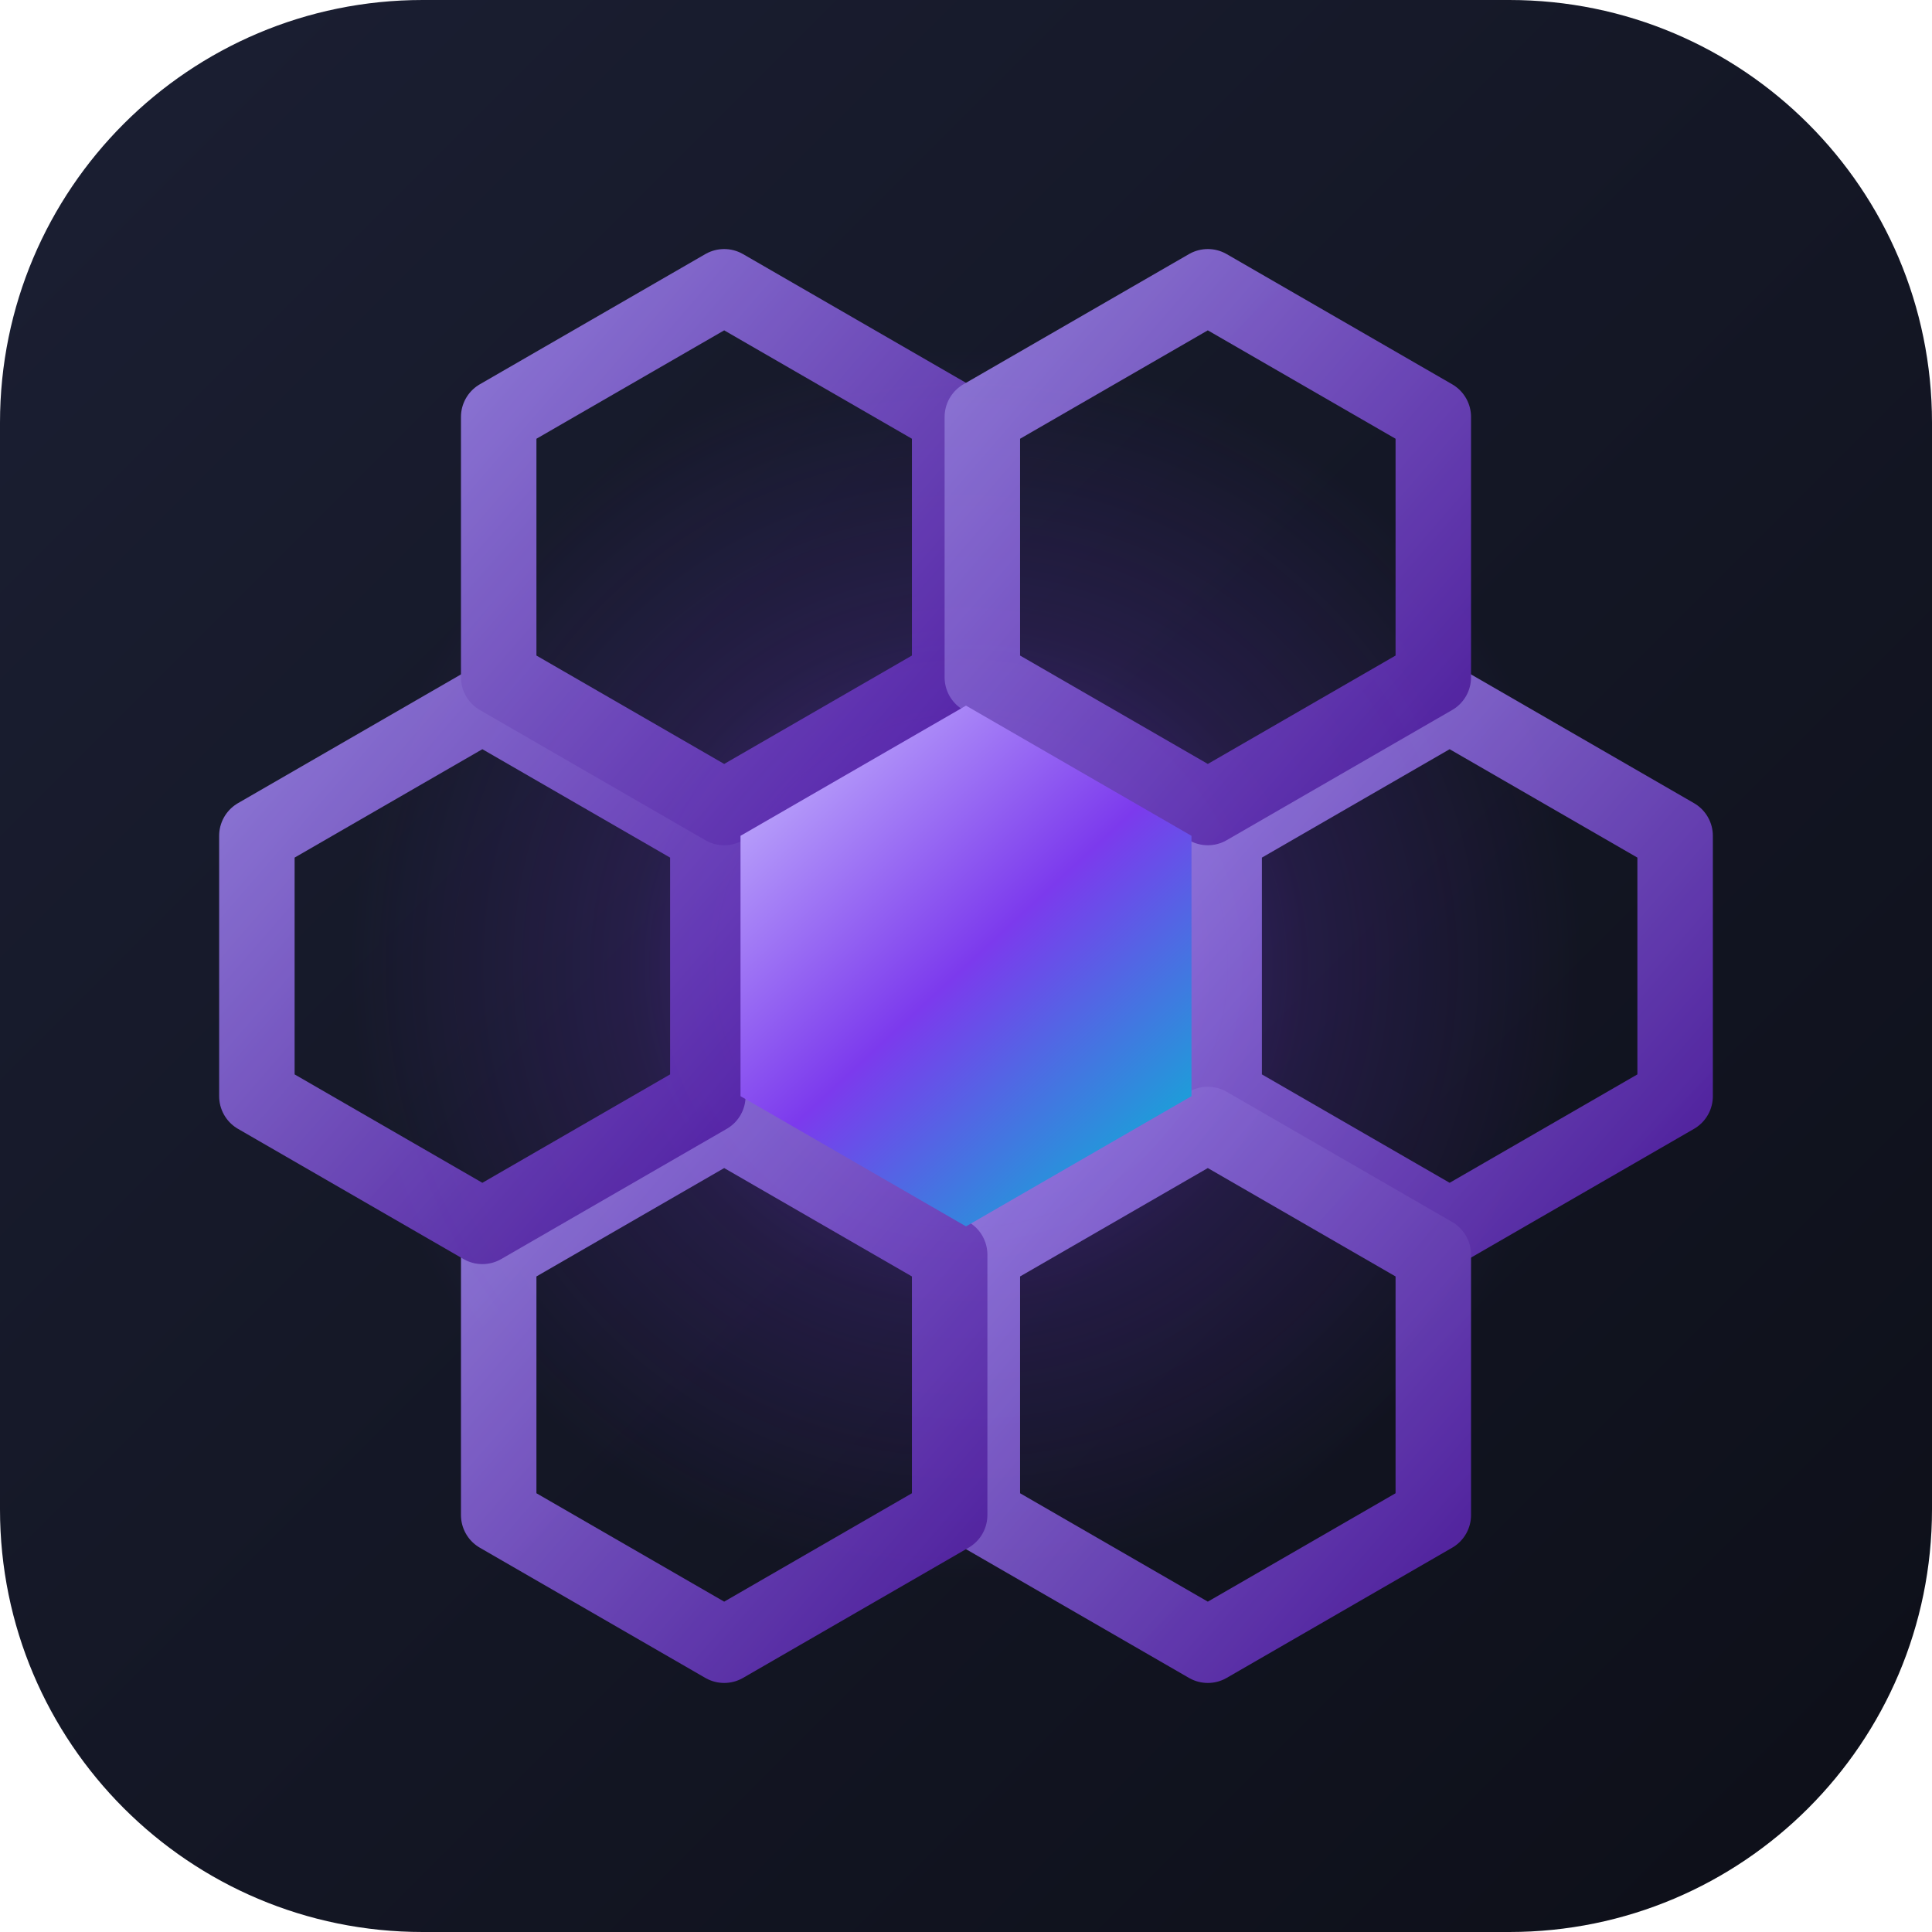
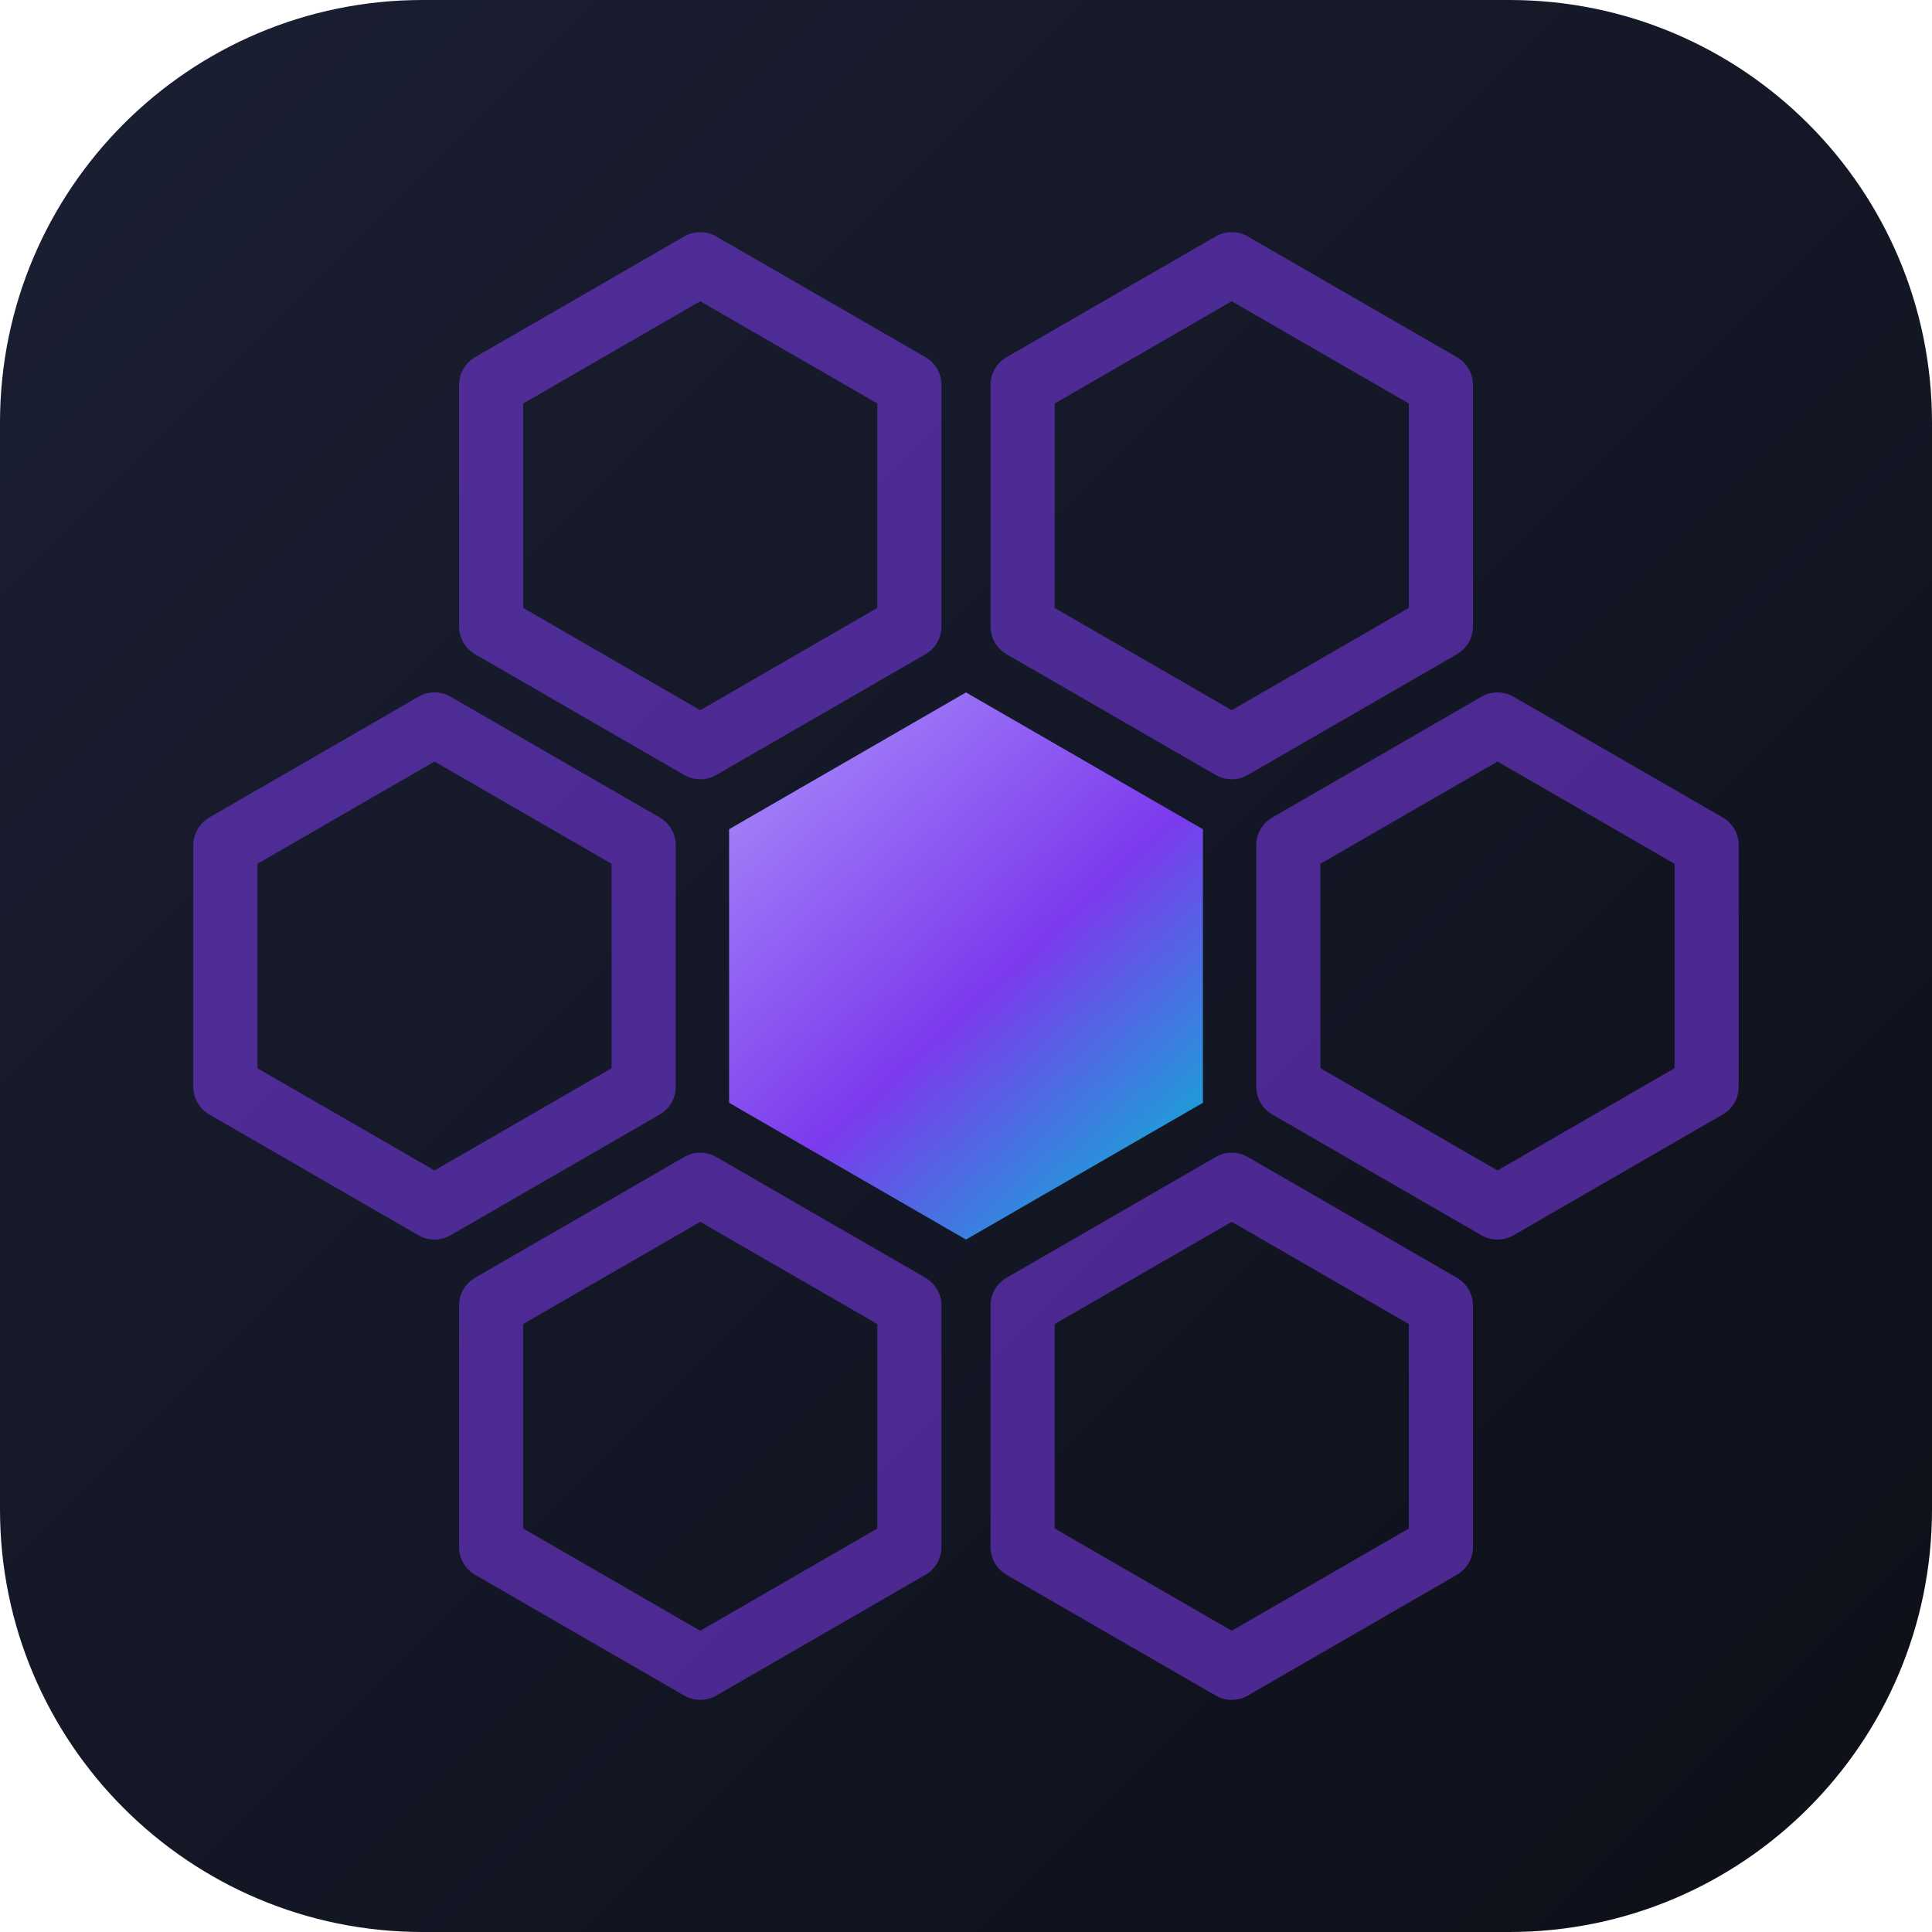
<svg xmlns="http://www.w3.org/2000/svg" viewBox="0 0 1024 1024" width="1024" height="1024">
  <defs>
    <linearGradient id="ground" x1="0" y1="0" x2="1" y2="1">
      <stop offset="0" stop-color="#1b1f33" />
      <stop offset="1" stop-color="#0d0f18" />
    </linearGradient>
-     <linearGradient id="comb" x1="0" y1="0" x2="1" y2="1">
+     <linearGradient id="core" x1="0.1" y1="0" x2="0.9" y2="1">
      <stop offset="0" stop-color="#a78bfa" />
-       <stop offset="1" stop-color="#5b21b6" />
-     </linearGradient>
-     <linearGradient id="core" x1="0.1" y1="0" x2="0.9" y2="1">
-       <stop offset="0" stop-color="#c4b5fd" />
-       <stop offset="0.5" stop-color="#7c3aed" />
+       <stop offset="0.55" stop-color="#7c3aed" />
      <stop offset="1" stop-color="#06b6d4" />
    </linearGradient>
-     <radialGradient id="glow" cx="0.5" cy="0.5" r="0.5">
-       <stop offset="0" stop-color="#7c3aed" stop-opacity="0.55" />
-       <stop offset="0.55" stop-color="#7c3aed" stop-opacity="0.16" />
-       <stop offset="1" stop-color="#7c3aed" stop-opacity="0" />
-     </radialGradient>
  </defs>
  <rect x="0" y="0" width="1024" height="1024" rx="224" fill="url(#ground)" />
-   <circle cx="512" cy="512" r="330" fill="url(#glow)" />
-   <g fill="none" stroke="url(#comb)" stroke-width="40" stroke-linejoin="round" opacity="0.82">
-     <path d="M 768.34 374 L 887.85 443 L 887.85 581 L 768.34 650 L 648.83 581 L 648.83 443 Z" />
-     <path d="M 640.17 596 L 759.68 665 L 759.68 803 L 640.17 872 L 520.66 803 L 520.66 665 Z" />
-     <path d="M 383.83 596 L 503.34 665 L 503.34 803 L 383.83 872 L 264.32 803 L 264.32 665 Z" />
-     <path d="M 255.66 374 L 375.17 443 L 375.17 581 L 255.66 650 L 136.15 581 L 136.15 443 Z" />
-     <path d="M 383.83 152 L 503.34 221 L 503.34 359 L 383.83 428 L 264.32 359 L 264.32 221 Z" />
-     <path d="M 640.17 152 L 759.68 221 L 759.68 359 L 640.17 428 L 520.66 359 L 520.66 221 Z" />
+   <g fill="none" stroke="#7c3aed" stroke-width="34" stroke-linejoin="round" opacity="0.55">
+     <path d="M 793.7 384 L 904.55 448 L 904.55 576 L 793.7 640 L 682.85 576 L 682.85 448 Z" />
+     <path d="M 652.85 627.96 L 763.7 691.96 L 763.7 819.96 L 652.85 883.96 L 542 819.96 L 542 691.96 Z" />
+     <path d="M 371.15 627.96 L 482 691.96 L 482 819.96 L 371.15 883.96 L 260.3 819.96 L 260.3 691.96 Z" />
+     <path d="M 230.3 384 L 341.15 448 L 341.15 576 L 230.3 640 L 119.45 576 L 119.45 448 Z" />
+     <path d="M 371.15 140.04 L 482 204.04 L 482 332.04 L 371.15 396.04 L 260.3 332.04 L 260.3 204.04 Z" />
+     <path d="M 652.85 140.04 L 763.7 204.04 L 763.7 332.04 L 652.85 396.04 L 542 332.04 L 542 204.04 Z" />
  </g>
-   <path d="M 512 374 L 631.51 443 L 631.51 581 L 512 650 L 392.49 581 L 392.49 443 Z" fill="url(#core)" />
+   <path d="M 512 367 L 637.57 439.5 L 637.57 584.5 L 512 657 L 386.43 584.5 L 386.43 439.5 Z" fill="url(#core)" />
</svg>
